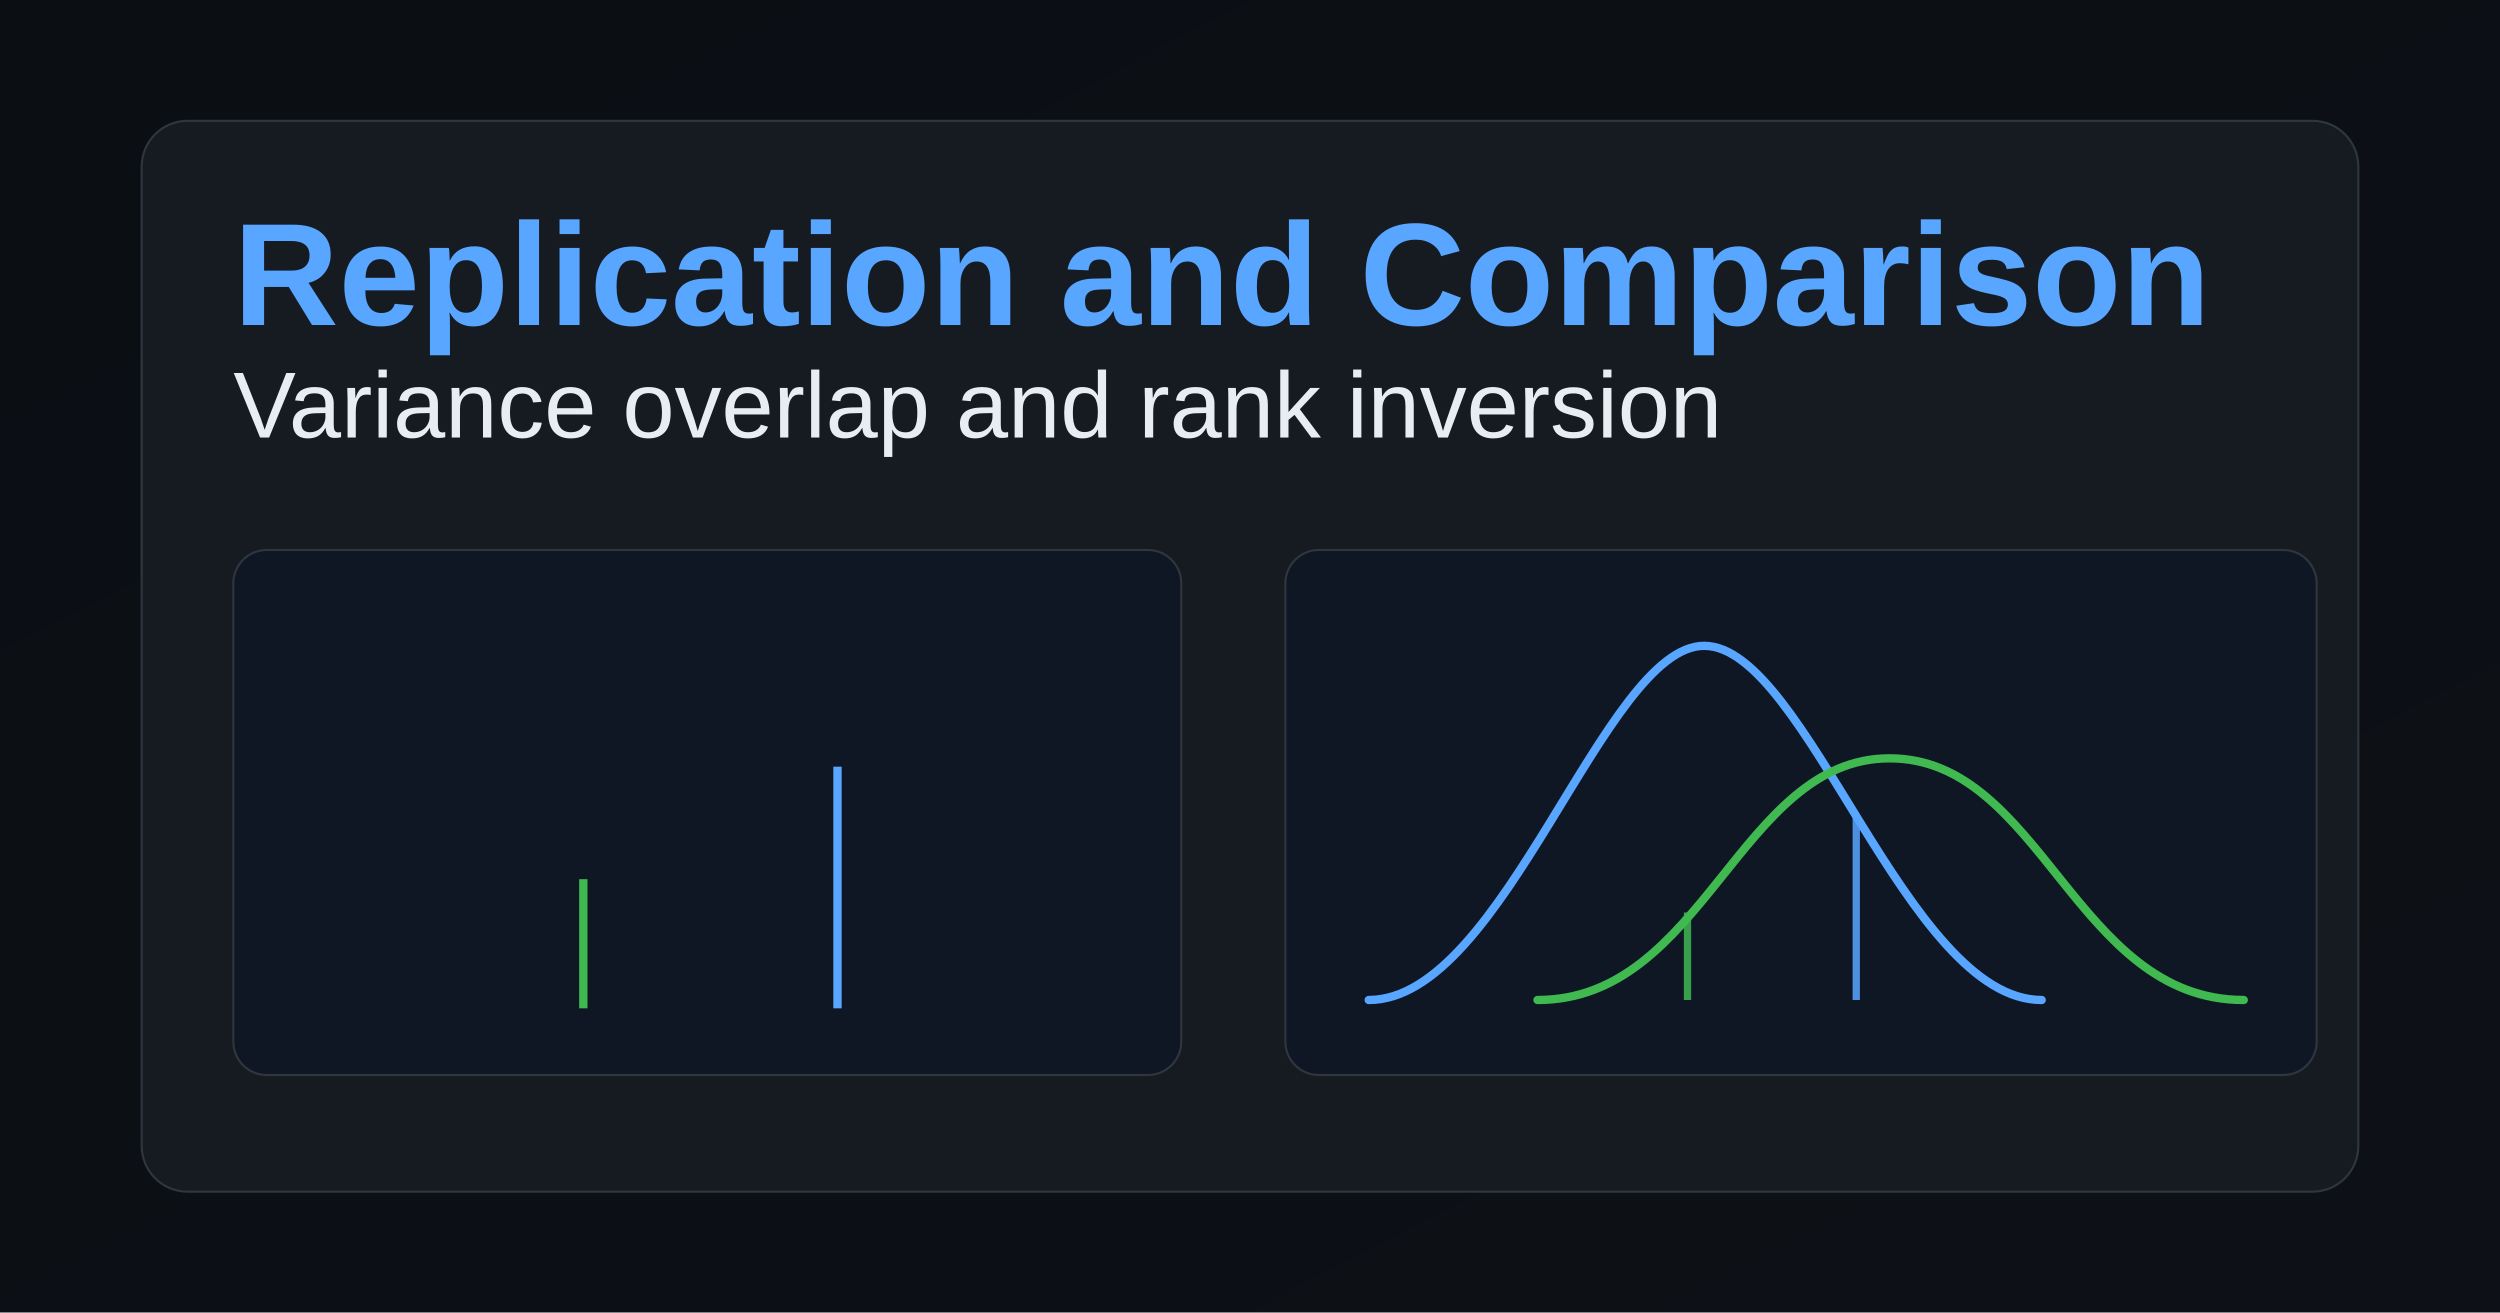
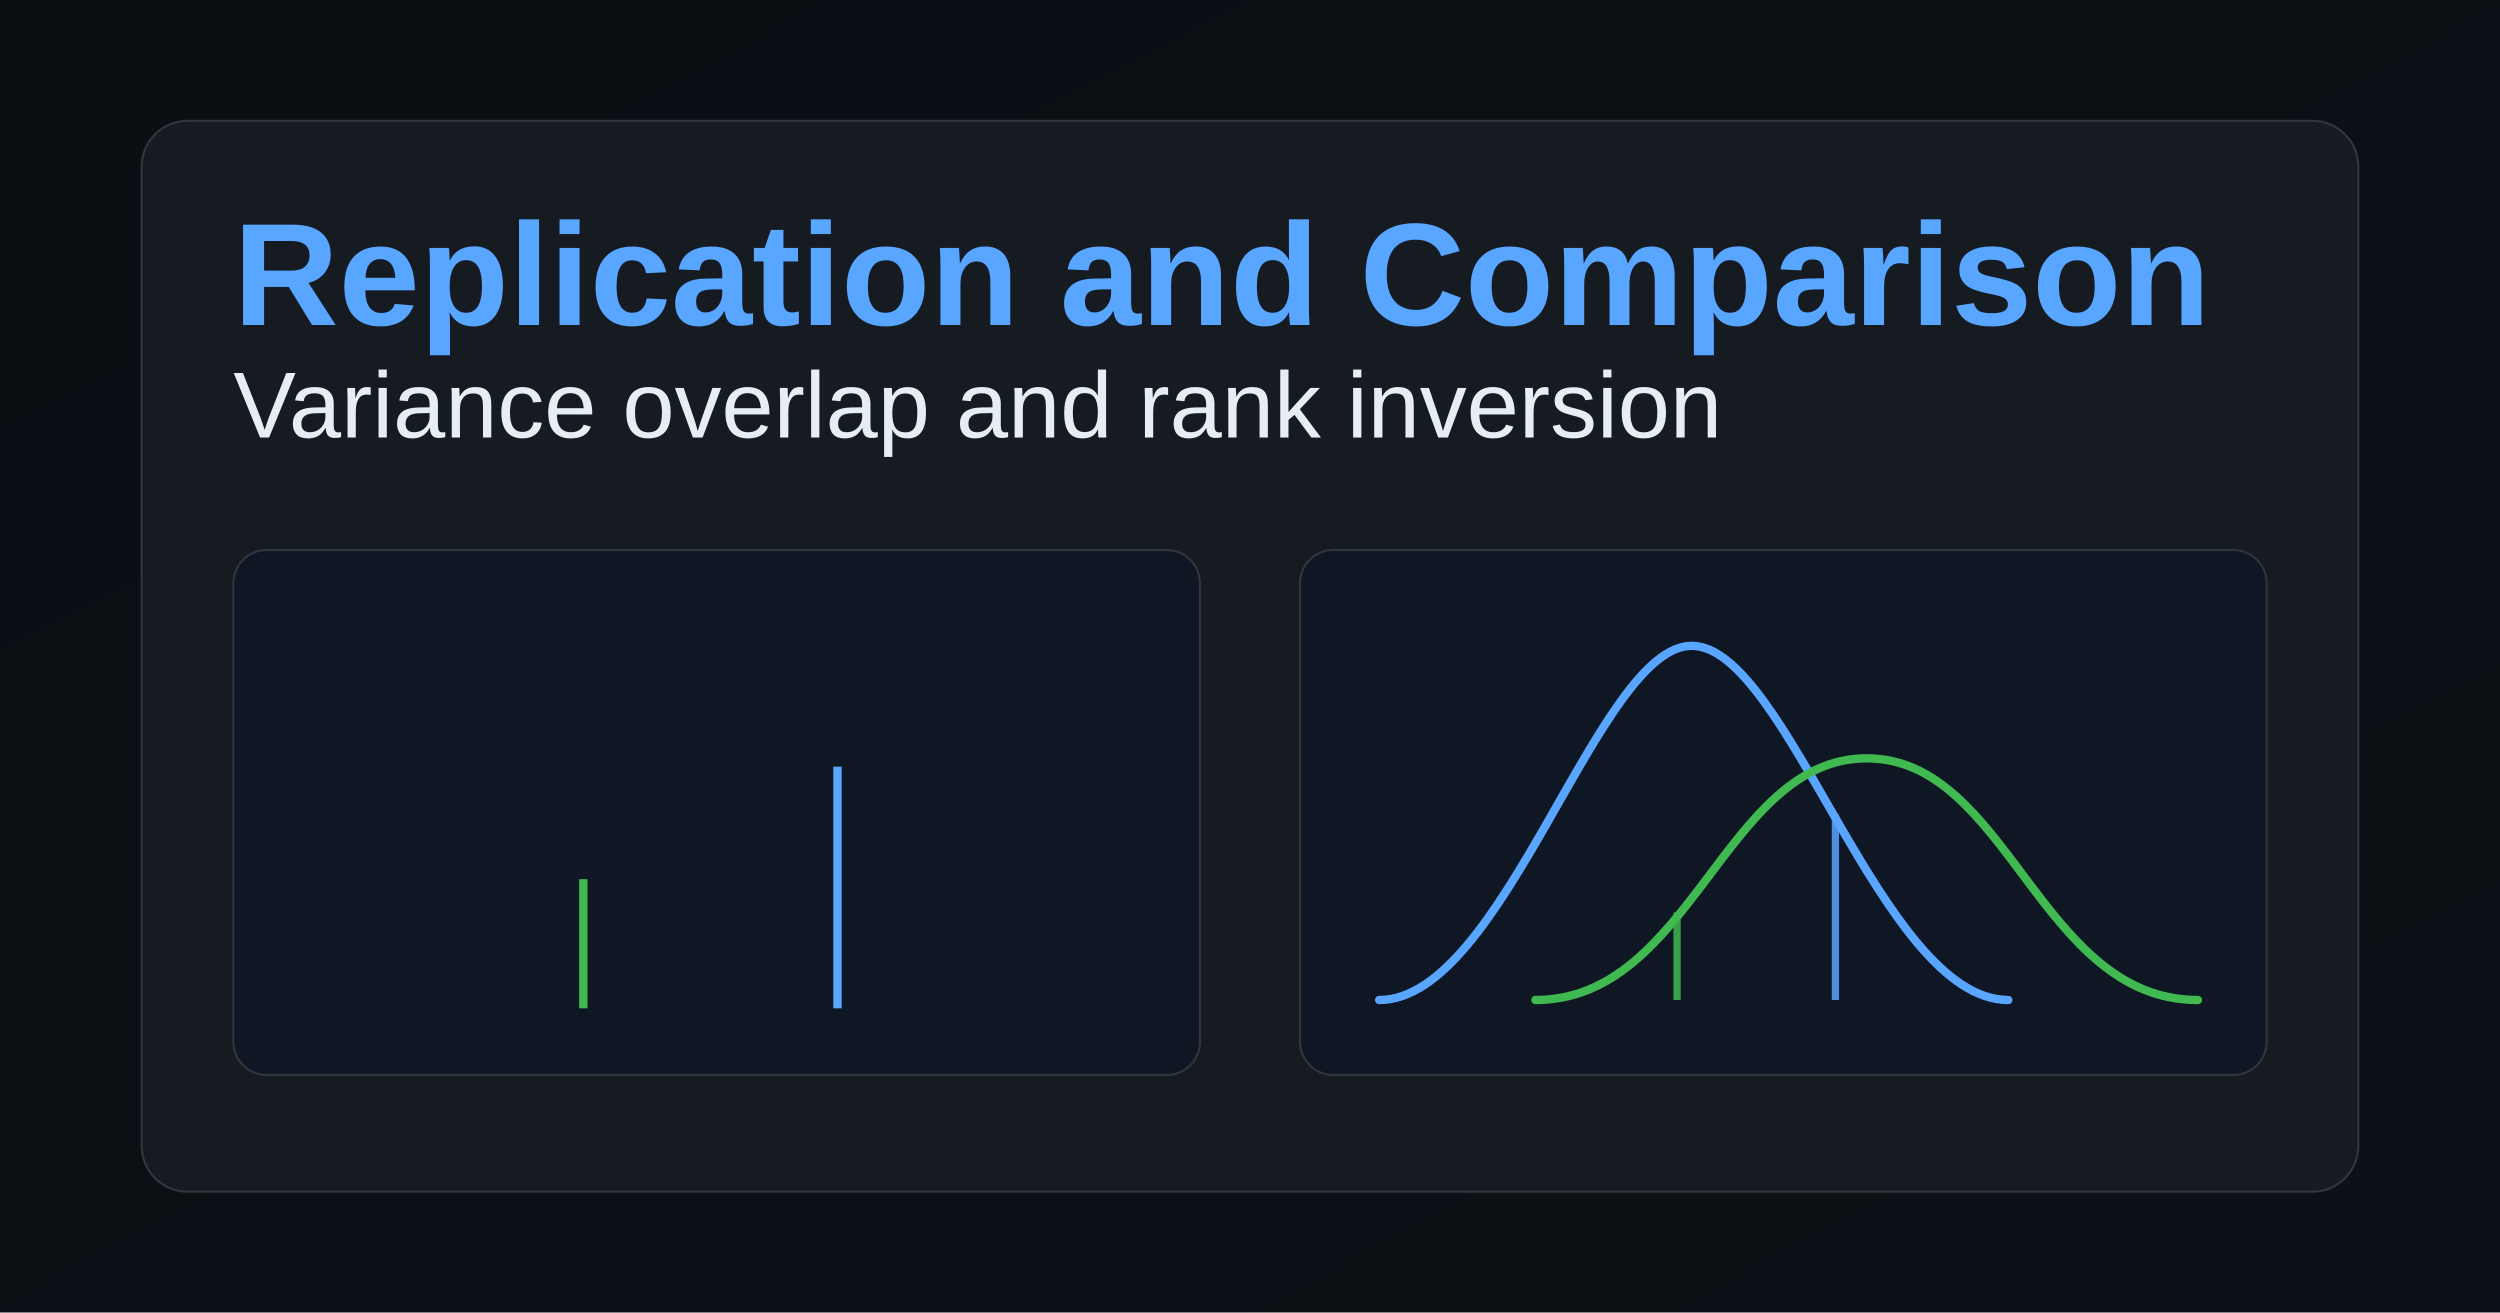
<svg xmlns="http://www.w3.org/2000/svg" width="1200" height="630" viewBox="0 0 1200 630" role="img" aria-label="Replication and Comparison - OG Image Final Integrada">
  <defs>
    <linearGradient id="bg" x1="0" y1="0" x2="1" y2="1">
      <stop offset="0%" stop-color="#0b0f14" />
      <stop offset="100%" stop-color="#0d1117" />
    </linearGradient>
  </defs>
  <rect width="1200" height="630" fill="url(#bg)" />
  <rect x="68" y="58" width="1064" height="514" rx="22" fill="#161b22" stroke="#30363d" />
  <text x="112" y="156" fill="#58a6ff" font-size="70" font-family="Segoe UI, Arial, sans-serif" font-weight="700">Replication and Comparison</text>
  <text x="112" y="210" fill="#e6edf3" font-size="45" font-family="Segoe UI, Arial, sans-serif">Variance overlap and rank inversion</text>
  <g transform="translate(112,264)">
-     <rect x="0" y="0" width="455" height="252" rx="16" fill="#0f1725" stroke="#30363d" />
+     <rect x="0" y="0" width="464" height="252" rx="16" fill="#0f1725" stroke="#30363d" />
    <line x1="168" y1="220" x2="168" y2="158" stroke="#3fb950" stroke-width="4" />
    <line x1="290" y1="220" x2="290" y2="104" stroke="#58a6ff" stroke-width="4" />
  </g>
-   <g transform="translate(617,264)">
-     <rect x="0" y="0" width="495" height="252" rx="16" fill="#0f1725" stroke="#30363d" />
-     <path d="M 40 216 C 105 216, 153 46, 201 46 C 250 46, 298 216, 363 216" fill="none" stroke="#58a6ff" stroke-width="4" stroke-linecap="round" />
-     <path d="M 121 216 C 201 216, 218 100, 290 100 C 363 100, 379 216, 460 216" fill="none" stroke="#3fb950" stroke-width="4" stroke-linecap="round" />
-     <line x1="193" y1="216" x2="193" y2="174" stroke="#3fb950" stroke-width="3.5" opacity="0.85" />
-     <line x1="274" y1="216" x2="274" y2="127" stroke="#58a6ff" stroke-width="3.5" opacity="0.85" />
+   <g transform="translate(624,264)">
+     <rect x="0" y="0" width="464" height="252" rx="16" fill="#0f1725" stroke="#30363d" />
+     <path d="M 38 216 C 98 216, 143 46, 188 46 C 234 46, 279 216, 340 216" fill="none" stroke="#58a6ff" stroke-width="4" stroke-linecap="round" />
+     <path d="M 113 216 C 188 216, 204 100, 272 100 C 340 100, 355 216, 431 216" fill="none" stroke="#3fb950" stroke-width="4" stroke-linecap="round" />
+     <line x1="181" y1="216" x2="181" y2="174" stroke="#3fb950" stroke-width="3.5" opacity="0.85" />
+     <line x1="257" y1="216" x2="257" y2="127" stroke="#58a6ff" stroke-width="3.5" opacity="0.85" />
  </g>
</svg>
